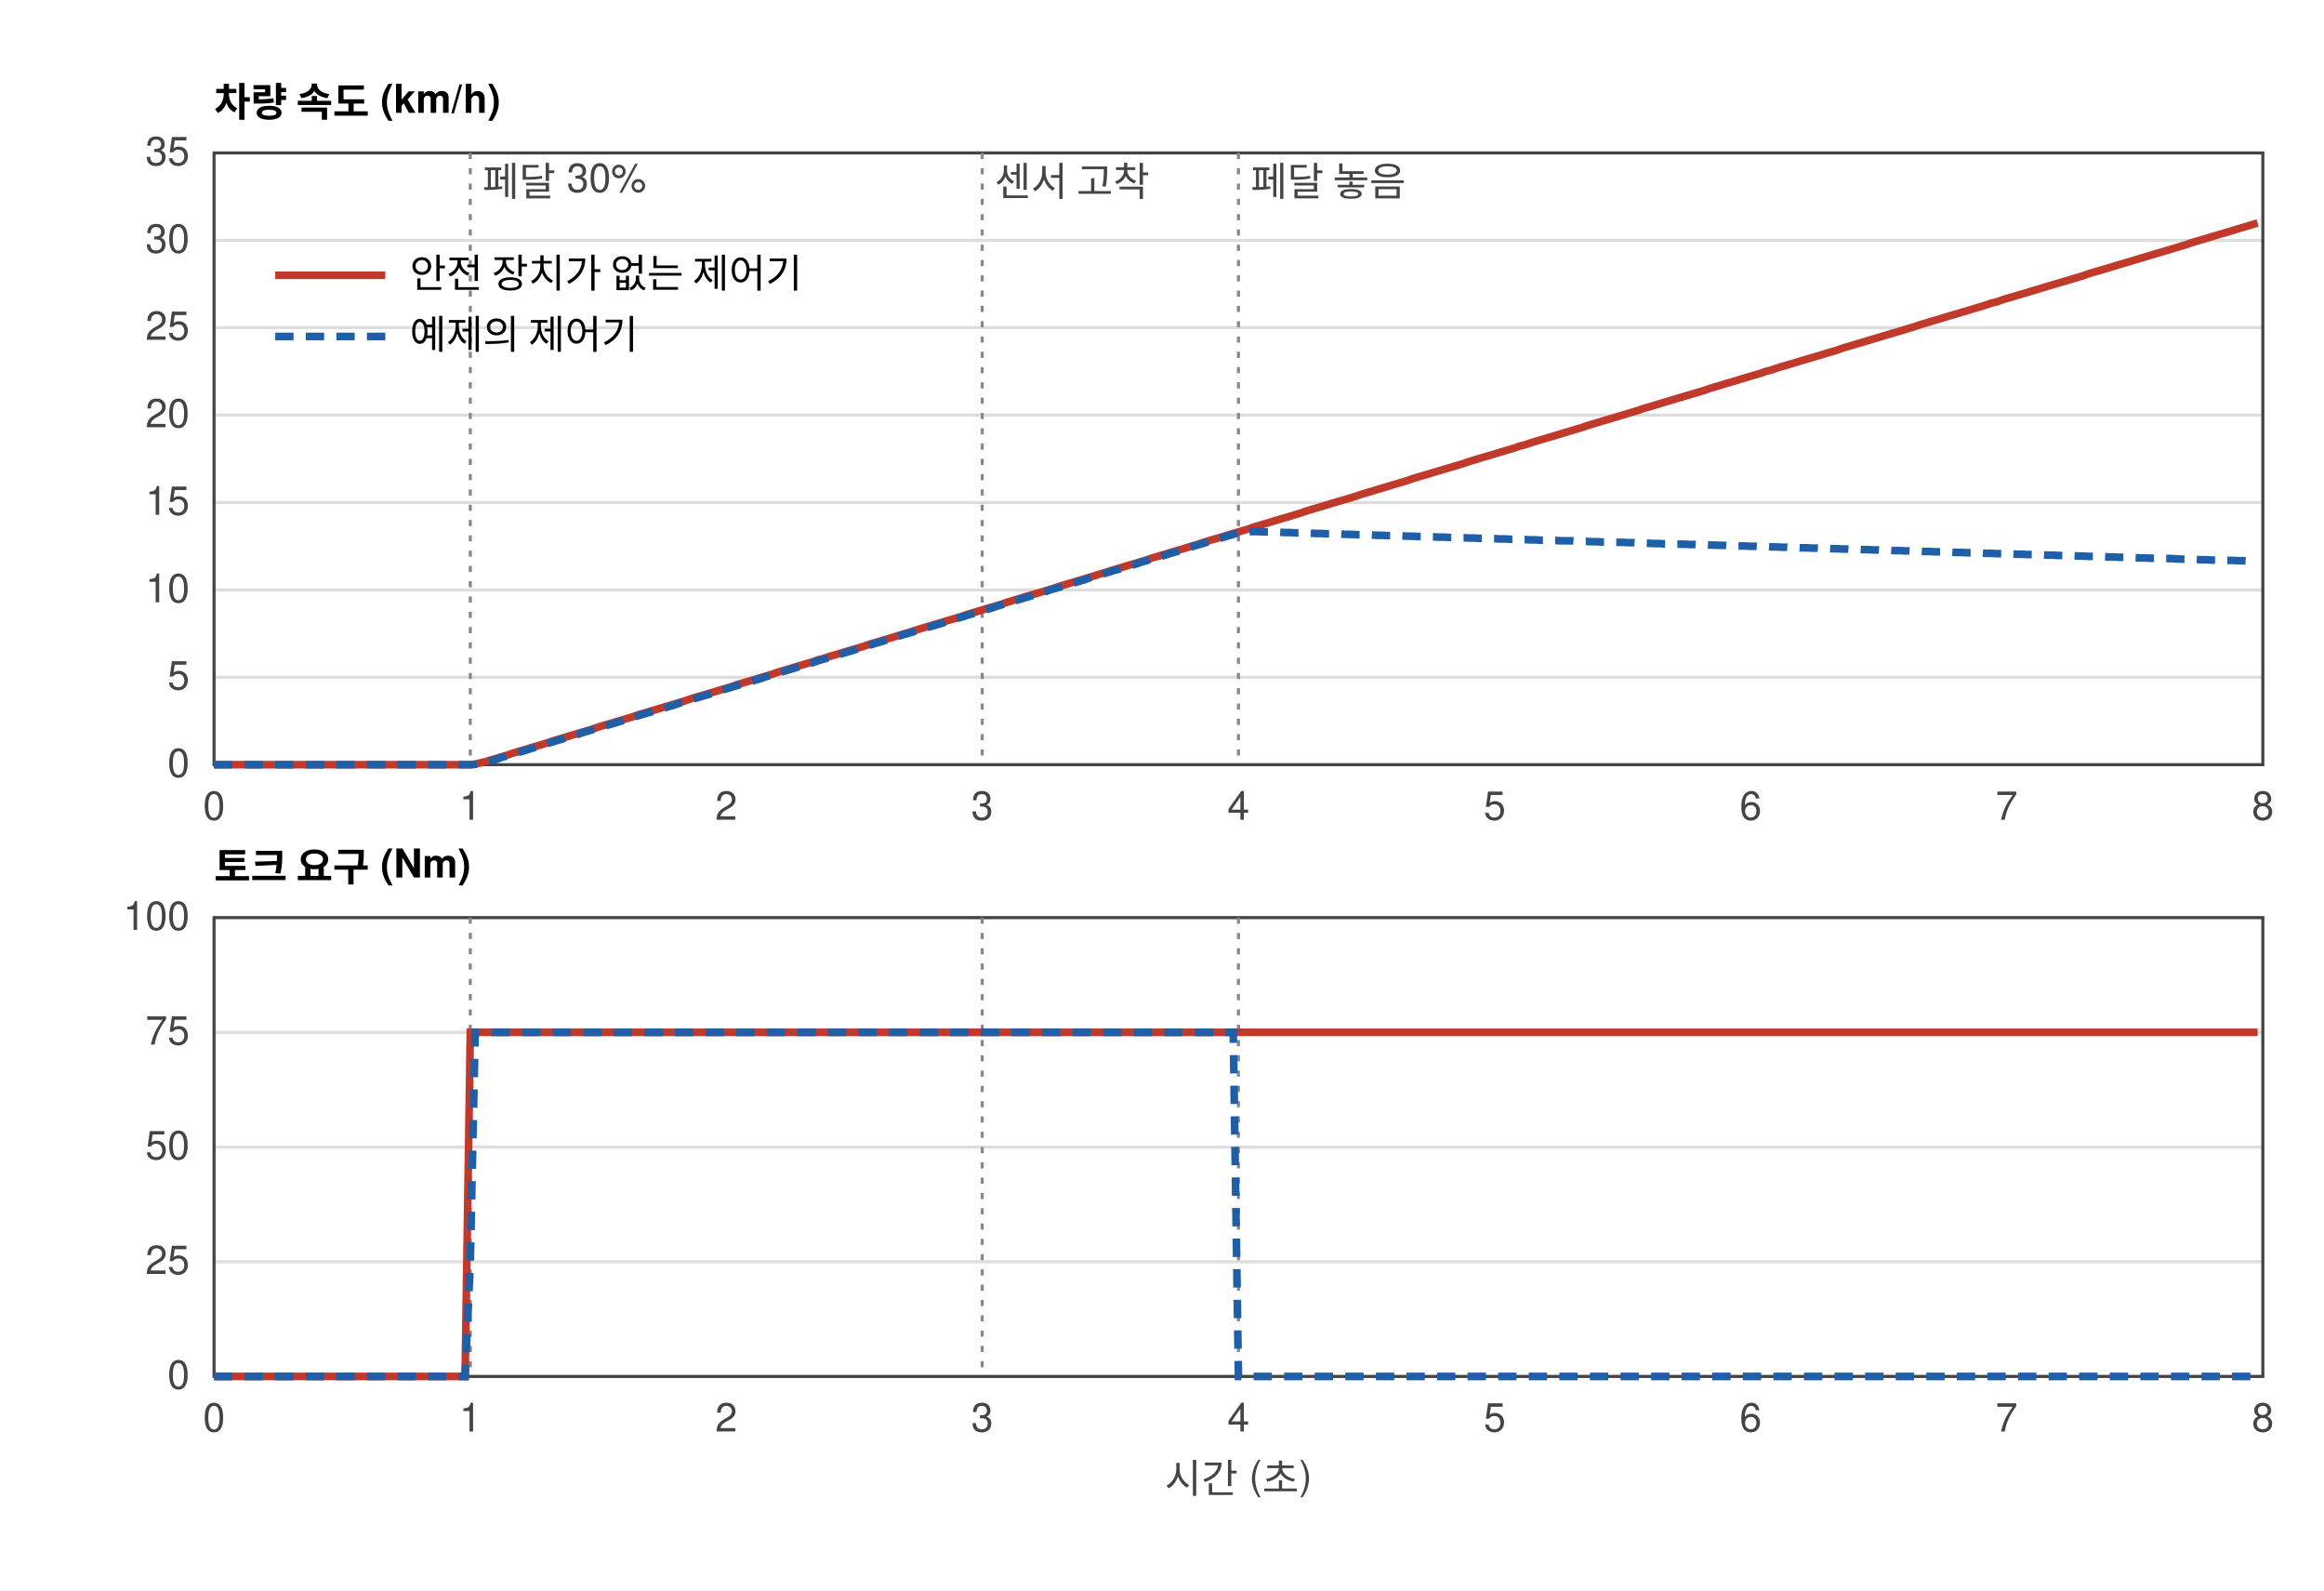
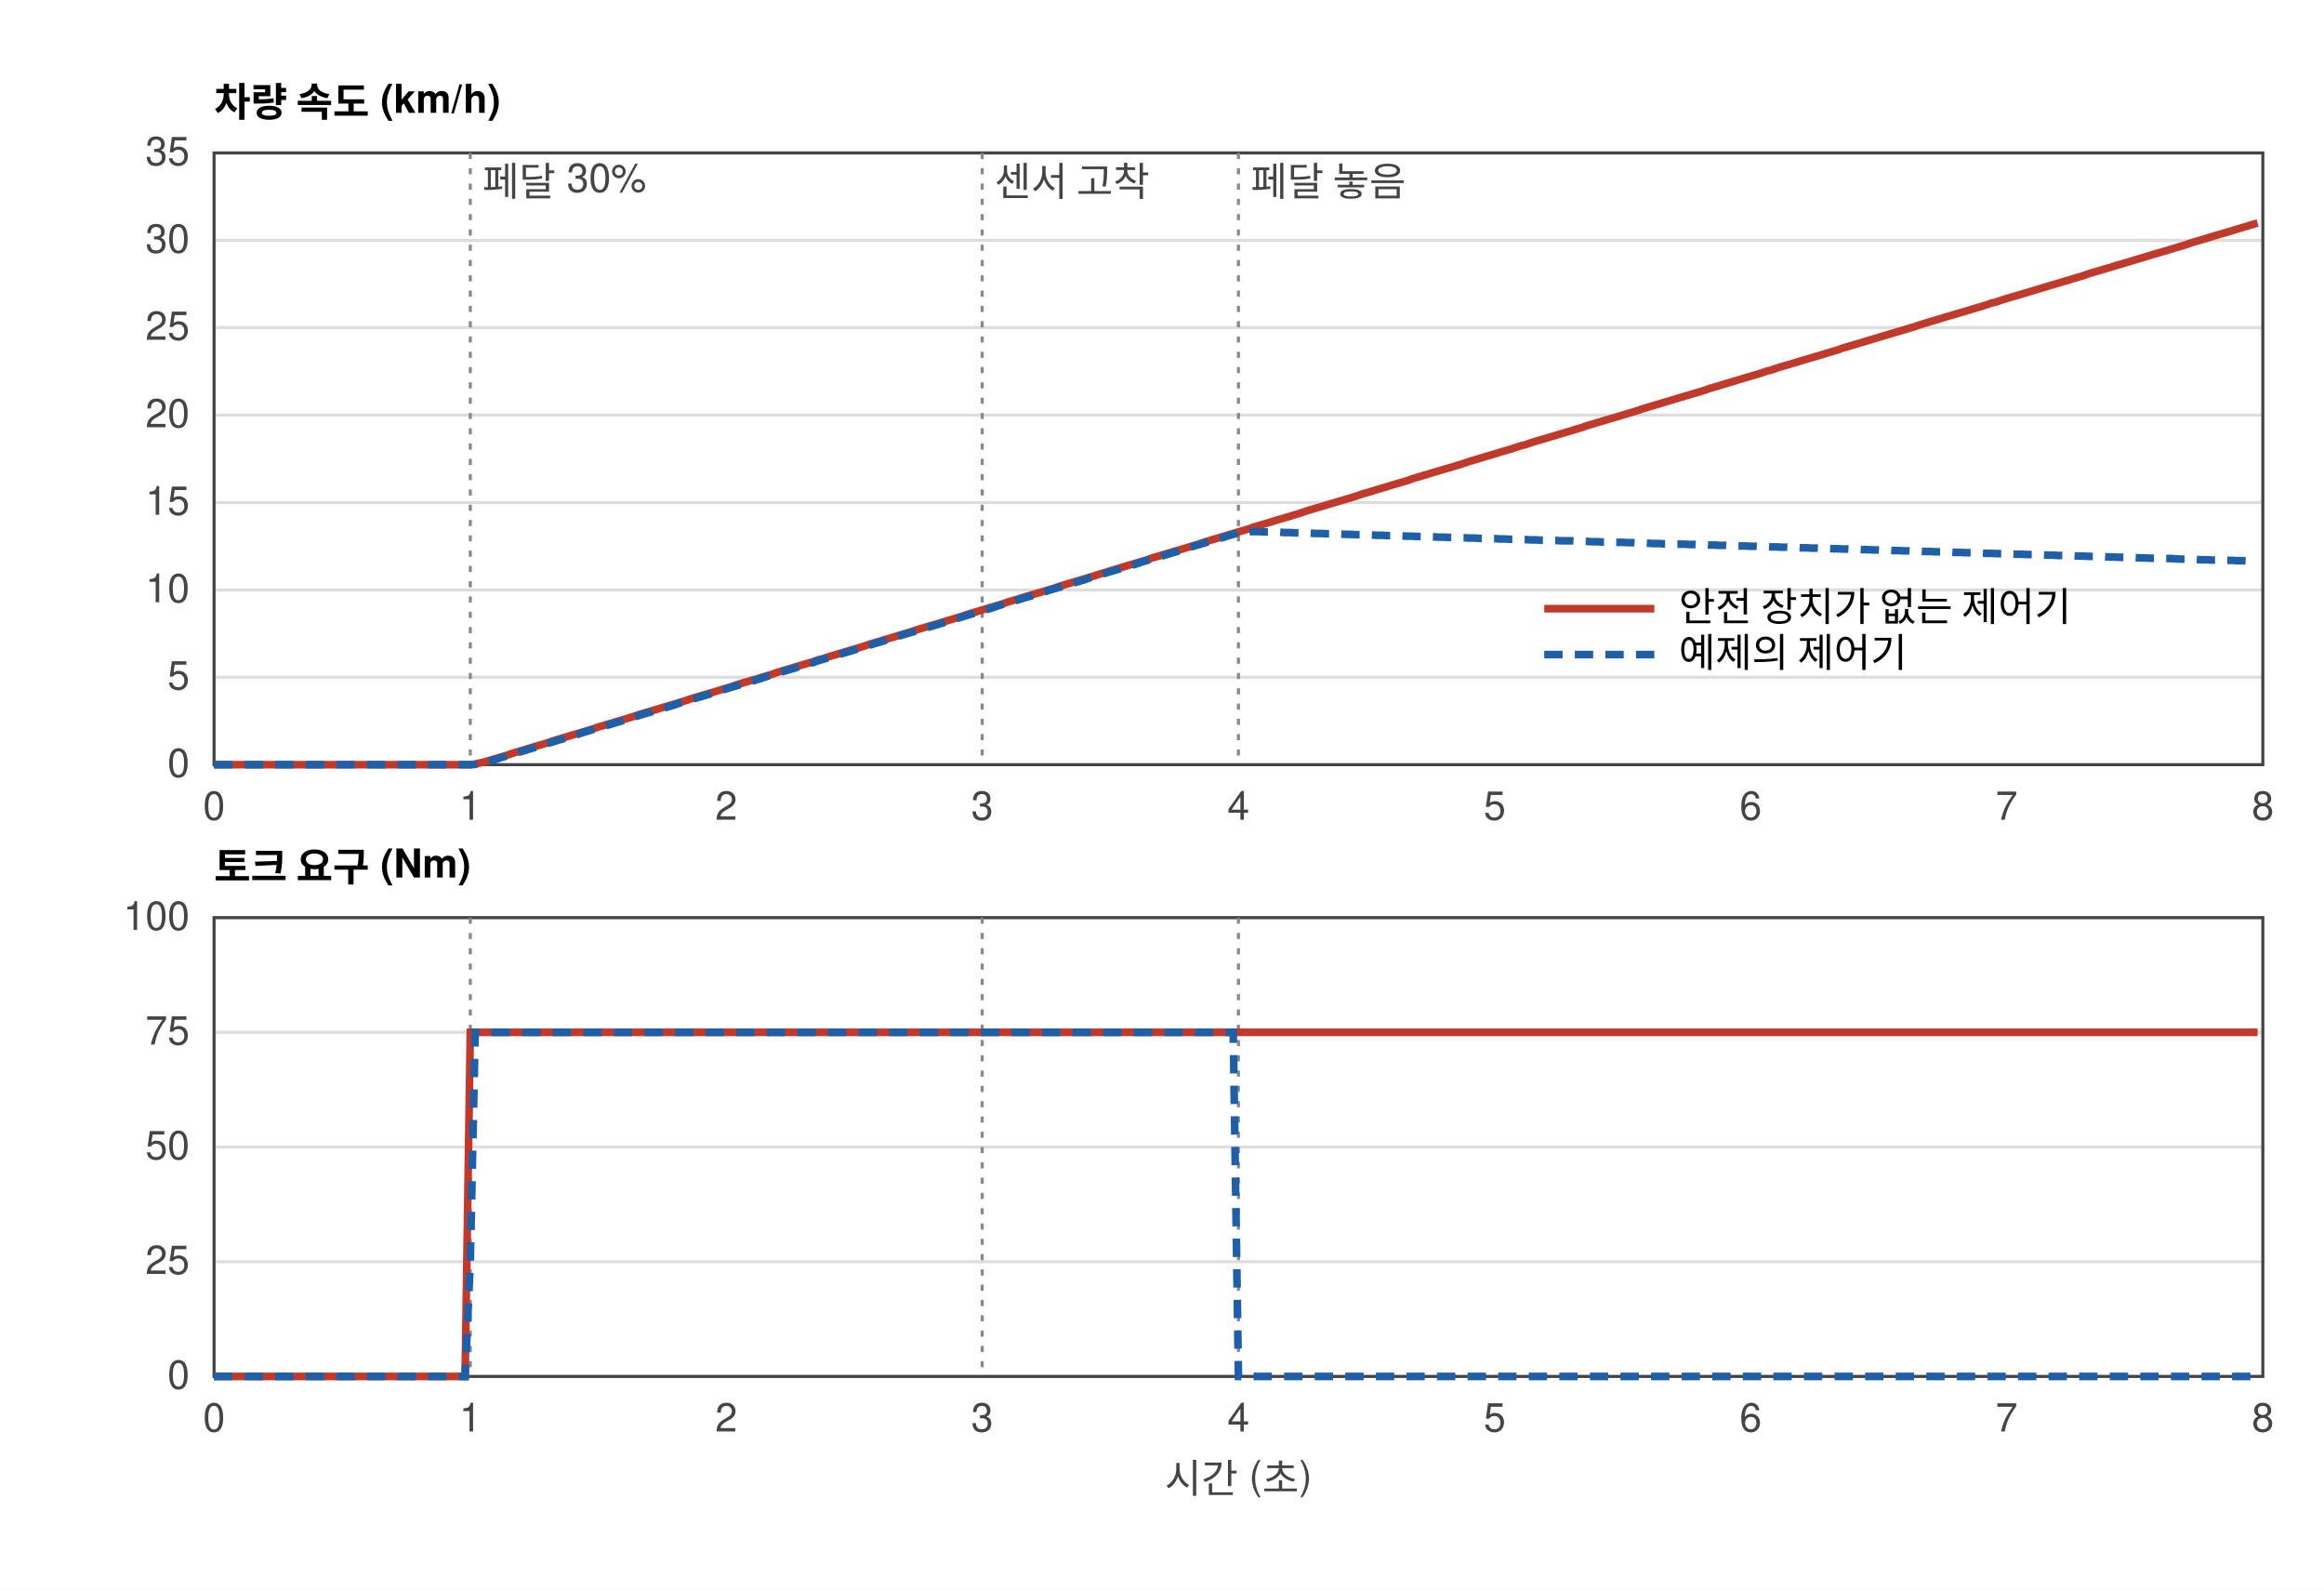
<svg xmlns="http://www.w3.org/2000/svg" viewBox="0 0 760 520" width="760" height="520" font-family="Helvetica, Arial, 'Apple SD Gothic Neo', 'Malgun Gothic', sans-serif" font-size="13">
  <rect x="0" y="0" width="760" height="520" fill="#ffffff" />
  <text x="70" y="38" font-weight="bold">차량 속도 (km/h)</text>
  <line x1="70" y1="250.0" x2="740" y2="250.0" stroke="#dddddd" />
  <text x="62" y="254.0" text-anchor="end" fill="#444444">0</text>
  <line x1="70" y1="221.4" x2="740" y2="221.4" stroke="#dddddd" />
  <text x="62" y="225.4" text-anchor="end" fill="#444444">5</text>
  <line x1="70" y1="192.9" x2="740" y2="192.9" stroke="#dddddd" />
  <text x="62" y="196.9" text-anchor="end" fill="#444444">10</text>
  <line x1="70" y1="164.3" x2="740" y2="164.3" stroke="#dddddd" />
  <text x="62" y="168.3" text-anchor="end" fill="#444444">15</text>
  <line x1="70" y1="135.7" x2="740" y2="135.7" stroke="#dddddd" />
  <text x="62" y="139.7" text-anchor="end" fill="#444444">20</text>
  <line x1="70" y1="107.1" x2="740" y2="107.1" stroke="#dddddd" />
  <text x="62" y="111.1" text-anchor="end" fill="#444444">25</text>
  <line x1="70" y1="78.6" x2="740" y2="78.6" stroke="#dddddd" />
  <text x="62" y="82.6" text-anchor="end" fill="#444444">30</text>
  <line x1="70" y1="50.0" x2="740" y2="50.0" stroke="#dddddd" />
  <text x="62" y="54.0" text-anchor="end" fill="#444444">35</text>
  <text x="70.0" y="268" text-anchor="middle" fill="#444444">0</text>
  <text x="153.8" y="268" text-anchor="middle" fill="#444444">1</text>
  <text x="237.5" y="268" text-anchor="middle" fill="#444444">2</text>
  <text x="321.2" y="268" text-anchor="middle" fill="#444444">3</text>
  <text x="405.0" y="268" text-anchor="middle" fill="#444444">4</text>
  <text x="488.8" y="268" text-anchor="middle" fill="#444444">5</text>
  <text x="572.5" y="268" text-anchor="middle" fill="#444444">6</text>
  <text x="656.2" y="268" text-anchor="middle" fill="#444444">7</text>
  <text x="740.0" y="268" text-anchor="middle" fill="#444444">8</text>
  <rect x="70" y="50" width="670" height="200" fill="none" stroke="#444444" />
  <line x1="153.8" y1="50" x2="153.8" y2="250" stroke="#888888" stroke-dasharray="2 3" />
  <text x="157.8" y="64" fill="#444444">페달 30%</text>
  <line x1="321.2" y1="50" x2="321.2" y2="250" stroke="#888888" stroke-dasharray="2 3" />
  <text x="325.2" y="64" fill="#444444">센서 고착</text>
  <line x1="405.0" y1="50" x2="405.0" y2="250" stroke="#888888" stroke-dasharray="2 3" />
  <text x="409.0" y="64" fill="#444444">페달 놓음</text>
  <polyline points="70.0,250.0 71.7,250.0 73.3,250.0 75.0,250.0 76.7,250.0 78.4,250.0 80.0,250.0 81.7,250.0 83.4,250.0 85.1,250.0 86.8,250.0 88.4,250.0 90.1,250.0 91.8,250.0 93.5,250.0 95.1,250.0 96.8,250.0 98.5,250.0 100.2,250.0 101.8,250.0 103.5,250.0 105.2,250.0 106.8,250.0 108.5,250.0 110.2,250.0 111.9,250.0 113.5,250.0 115.2,250.0 116.9,250.0 118.6,250.0 120.2,250.0 121.9,250.0 123.6,250.0 125.3,250.0 127.0,250.0 128.6,250.0 130.3,250.0 132.0,250.0 133.7,250.0 135.3,250.0 137.0,250.0 138.7,250.0 140.3,250.0 142.0,250.0 143.7,250.0 145.4,250.0 147.1,250.0 148.7,250.0 150.4,250.0 152.1,250.0 153.8,250.0 155.4,249.8 157.1,249.4 158.8,249.0 160.4,248.5 162.1,248.0 163.8,247.5 165.5,247.0 167.2,246.4 168.8,245.9 170.5,245.4 172.2,244.9 173.8,244.4 175.5,243.9 177.2,243.4 178.9,242.9 180.6,242.3 182.2,241.8 183.9,241.3 185.6,240.8 187.2,240.3 188.9,239.8 190.6,239.3 192.3,238.8 193.9,238.3 195.6,237.7 197.3,237.2 199.0,236.7 200.7,236.2 202.3,235.7 204.0,235.2 205.7,234.7 207.3,234.2 209.0,233.6 210.7,233.1 212.4,232.6 214.1,232.1 215.7,231.6 217.4,231.1 219.1,230.6 220.8,230.1 222.4,229.6 224.1,229.1 225.8,228.5 227.4,228.0 229.1,227.5 230.8,227.0 232.5,226.5 234.2,226.0 235.8,225.5 237.5,225.0 239.2,224.5 240.8,223.9 242.5,223.4 244.2,222.9 245.9,222.4 247.6,221.9 249.2,221.4 250.9,220.9 252.6,220.4 254.2,219.8 255.9,219.3 257.6,218.8 259.3,218.3 260.9,217.8 262.6,217.3 264.3,216.8 266.0,216.3 267.6,215.7 269.3,215.3 271.0,214.7 272.7,214.2 274.4,213.7 276.0,213.2 277.7,212.7 279.4,212.2 281.1,211.7 282.7,211.2 284.4,210.6 286.1,210.1 287.8,209.6 289.4,209.1 291.1,208.6 292.8,208.1 294.4,207.6 296.1,207.1 297.8,206.6 299.5,206.0 301.1,205.5 302.8,205.0 304.5,204.5 306.2,204.0 307.9,203.5 309.5,203.0 311.2,202.5 312.9,202.0 314.6,201.5 316.2,200.9 317.9,200.4 319.6,199.9 321.2,199.4 322.9,198.9 324.6,198.4 326.3,197.9 327.9,197.4 329.6,196.8 331.3,196.3 333.0,195.8 334.6,195.3 336.3,194.8 338.0,194.3 339.7,193.8 341.4,193.3 343.0,192.8 344.7,192.3 346.4,191.7 348.1,191.2 349.7,190.7 351.4,190.2 353.1,189.7 354.8,189.2 356.4,188.7 358.1,188.2 359.8,187.6 361.4,187.2 363.1,186.6 364.8,186.1 366.5,185.6 368.1,185.1 369.8,184.6 371.5,184.1 373.2,183.6 374.9,183.1 376.5,182.5 378.2,182.0 379.9,181.5 381.6,181.0 383.2,180.5 384.9,180.0 386.6,179.5 388.2,179.0 389.9,178.5 391.6,178.0 393.3,177.4 394.9,176.9 396.6,176.4 398.3,175.9 400.0,175.4 401.6,174.9 403.3,174.4 405.0,173.9 406.7,173.4 408.4,172.9 410.0,172.3 411.7,171.8 413.4,171.3 415.1,170.8 416.7,170.3 418.4,169.8 420.1,169.3 421.8,168.8 423.4,168.3 425.1,167.8 426.8,167.2 428.4,166.7 430.1,166.2 431.8,165.7 433.5,165.2 435.1,164.7 436.8,164.2 438.5,163.7 440.2,163.2 441.9,162.7 443.5,162.2 445.2,161.6 446.9,161.1 448.6,160.6 450.2,160.1 451.9,159.6 453.6,159.1 455.2,158.6 456.9,158.1 458.6,157.6 460.3,157.1 461.9,156.5 463.6,156.0 465.3,155.5 467.0,155.0 468.6,154.5 470.3,154.0 472.0,153.5 473.7,153.0 475.4,152.5 477.0,152.0 478.7,151.5 480.4,150.9 482.1,150.4 483.7,149.9 485.4,149.4 487.1,148.9 488.8,148.4 490.4,147.9 492.1,147.4 493.8,146.9 495.4,146.4 497.1,145.8 498.8,145.4 500.5,144.8 502.1,144.3 503.8,143.8 505.5,143.3 507.2,142.8 508.9,142.3 510.5,141.8 512.2,141.3 513.9,140.8 515.5,140.3 517.2,139.8 518.9,139.2 520.6,138.7 522.2,138.2 523.9,137.7 525.6,137.2 527.3,136.7 529.0,136.2 530.6,135.7 532.3,135.2 534.0,134.7 535.6,134.2 537.3,133.6 539.0,133.1 540.7,132.6 542.4,132.1 544.0,131.6 545.7,131.1 547.4,130.6 549.0,130.1 550.7,129.6 552.4,129.1 554.1,128.6 555.8,128.1 557.4,127.6 559.1,127.0 560.8,126.5 562.5,126.0 564.1,125.5 565.8,125.0 567.5,124.5 569.1,124.0 570.8,123.5 572.5,123.0 574.2,122.5 575.9,122.0 577.5,121.4 579.2,121.0 580.9,120.4 582.5,119.9 584.2,119.4 585.9,118.9 587.6,118.4 589.2,117.9 590.9,117.4 592.6,116.9 594.3,116.4 596.0,115.9 597.6,115.4 599.3,114.9 601.0,114.4 602.6,113.8 604.3,113.3 606.0,112.8 607.7,112.3 609.4,111.8 611.0,111.3 612.7,110.8 614.4,110.3 616.0,109.8 617.7,109.3 619.4,108.8 621.1,108.3 622.8,107.8 624.4,107.3 626.1,106.8 627.8,106.2 629.5,105.7 631.1,105.2 632.8,104.7 634.5,104.2 636.1,103.7 637.8,103.2 639.5,102.7 641.2,102.2 642.9,101.7 644.5,101.2 646.2,100.7 647.9,100.2 649.5,99.7 651.2,99.1 652.9,98.7 654.6,98.1 656.2,97.6 657.9,97.1 659.6,96.6 661.3,96.1 663.0,95.6 664.6,95.1 666.3,94.6 668.0,94.1 669.6,93.6 671.3,93.1 673.0,92.6 674.7,92.1 676.4,91.6 678.0,91.1 679.7,90.6 681.4,90.1 683.0,89.5 684.7,89.0 686.4,88.5 688.1,88.0 689.8,87.5 691.4,87.0 693.1,86.5 694.8,86.0 696.5,85.5 698.1,85.0 699.8,84.5 701.5,84.0 703.1,83.5 704.8,83.0 706.5,82.5 708.2,82.0 709.9,81.5 711.5,81.0 713.2,80.5 714.9,80.0 716.5,79.4 718.2,78.9 719.9,78.4 721.6,77.9 723.2,77.4 724.9,76.9 726.6,76.4 728.3,75.9 730.0,75.4 731.6,74.9 733.3,74.4 735.0,73.9 736.6,73.4 738.3,72.9" fill="none" stroke="#c0392b" stroke-width="2.5" />
  <polyline points="70.0,250.0 71.7,250.0 73.3,250.0 75.0,250.0 76.7,250.0 78.4,250.0 80.0,250.0 81.7,250.0 83.4,250.0 85.1,250.0 86.8,250.0 88.4,250.0 90.1,250.0 91.8,250.0 93.5,250.0 95.1,250.0 96.8,250.0 98.5,250.0 100.2,250.0 101.8,250.0 103.5,250.0 105.2,250.0 106.8,250.0 108.5,250.0 110.2,250.0 111.9,250.0 113.5,250.0 115.2,250.0 116.9,250.0 118.6,250.0 120.2,250.0 121.9,250.0 123.6,250.0 125.3,250.0 127.0,250.0 128.6,250.0 130.3,250.0 132.0,250.0 133.7,250.0 135.3,250.0 137.0,250.0 138.7,250.0 140.3,250.0 142.0,250.0 143.7,250.0 145.4,250.0 147.1,250.0 148.7,250.0 150.4,250.0 152.1,250.0 153.8,250.0 155.4,249.9 157.1,249.7 158.8,249.2 160.4,248.7 162.1,248.3 163.8,247.7 165.5,247.2 167.2,246.7 168.8,246.2 170.5,245.7 172.2,245.2 173.8,244.7 175.5,244.2 177.2,243.6 178.9,243.1 180.6,242.6 182.2,242.1 183.9,241.6 185.6,241.1 187.2,240.6 188.9,240.1 190.6,239.5 192.3,239.0 193.9,238.5 195.6,238.0 197.3,237.5 199.0,237.0 200.7,236.5 202.3,236.0 204.0,235.5 205.7,234.9 207.3,234.4 209.0,233.9 210.7,233.4 212.4,232.9 214.1,232.4 215.7,231.9 217.4,231.4 219.1,230.9 220.8,230.4 222.4,229.8 224.1,229.3 225.8,228.8 227.4,228.3 229.1,227.8 230.8,227.3 232.5,226.8 234.2,226.3 235.8,225.7 237.5,225.2 239.2,224.7 240.8,224.2 242.5,223.7 244.2,223.2 245.9,222.7 247.6,222.2 249.2,221.7 250.9,221.1 252.6,220.6 254.2,220.1 255.9,219.6 257.6,219.1 259.3,218.6 260.9,218.1 262.6,217.6 264.3,217.0 266.0,216.6 267.6,216.0 269.3,215.5 271.0,215.0 272.7,214.5 274.4,214.0 276.0,213.5 277.7,213.0 279.4,212.5 281.1,211.9 282.7,211.4 284.4,210.9 286.1,210.4 287.8,209.9 289.4,209.4 291.1,208.9 292.8,208.4 294.4,207.8 296.1,207.3 297.8,206.8 299.5,206.3 301.1,205.8 302.8,205.3 304.5,204.8 306.2,204.3 307.9,203.8 309.5,203.3 311.2,202.7 312.9,202.2 314.6,201.7 316.2,201.2 317.9,200.7 319.6,200.2 321.2,199.7 322.9,199.2 324.6,198.7 326.3,198.1 327.9,197.6 329.6,197.1 331.3,196.6 333.0,196.1 334.6,195.6 336.3,195.1 338.0,194.6 339.7,194.1 341.4,193.6 343.0,193.0 344.7,192.5 346.4,192.0 348.1,191.5 349.7,191.0 351.4,190.5 353.1,190.0 354.8,189.5 356.4,188.9 358.1,188.5 359.8,187.9 361.4,187.4 363.1,186.9 364.8,186.4 366.5,185.9 368.1,185.4 369.8,184.9 371.5,184.4 373.2,183.8 374.9,183.3 376.5,182.8 378.2,182.3 379.9,181.8 381.6,181.3 383.2,180.8 384.9,180.3 386.6,179.8 388.2,179.3 389.9,178.7 391.6,178.2 393.3,177.7 394.9,177.2 396.6,176.7 398.3,176.2 400.0,175.7 401.6,175.2 403.3,174.7 405.0,174.2 406.7,173.9 408.4,173.8 410.0,173.8 411.7,173.8 413.4,173.9 415.1,173.9 416.7,174.0 418.4,174.0 420.1,174.1 421.8,174.1 423.4,174.2 425.1,174.2 426.8,174.3 428.4,174.3 430.1,174.4 431.8,174.4 433.5,174.5 435.1,174.5 436.8,174.6 438.5,174.6 440.2,174.7 441.9,174.7 443.5,174.8 445.2,174.8 446.9,174.9 448.6,174.9 450.2,175.0 451.9,175.0 453.6,175.1 455.2,175.1 456.9,175.2 458.6,175.2 460.3,175.3 461.9,175.3 463.6,175.4 465.3,175.4 467.0,175.5 468.6,175.5 470.3,175.6 472.0,175.6 473.7,175.7 475.4,175.7 477.0,175.8 478.7,175.8 480.4,175.9 482.1,175.9 483.7,176.0 485.4,176.0 487.1,176.1 488.8,176.1 490.4,176.2 492.1,176.2 493.8,176.3 495.4,176.3 497.1,176.4 498.8,176.4 500.5,176.5 502.1,176.5 503.8,176.6 505.5,176.6 507.2,176.7 508.9,176.7 510.5,176.8 512.2,176.8 513.9,176.8 515.5,176.9 517.2,177.0 518.9,177.0 520.6,177.1 522.2,177.1 523.9,177.2 525.6,177.2 527.3,177.3 529.0,177.3 530.6,177.3 532.3,177.4 534.0,177.4 535.6,177.5 537.3,177.5 539.0,177.6 540.7,177.7 542.4,177.7 544.0,177.8 545.7,177.8 547.4,177.9 549.0,177.9 550.7,177.9 552.4,178.0 554.1,178.0 555.8,178.1 557.4,178.1 559.1,178.2 560.8,178.2 562.5,178.3 564.1,178.3 565.8,178.4 567.5,178.5 569.1,178.5 570.8,178.5 572.5,178.6 574.2,178.6 575.9,178.7 577.5,178.7 579.2,178.8 580.9,178.8 582.5,178.9 584.2,178.9 585.9,179.0 587.6,179.0 589.2,179.1 590.9,179.1 592.6,179.2 594.3,179.2 596.0,179.3 597.6,179.3 599.3,179.4 601.0,179.4 602.6,179.5 604.3,179.5 606.0,179.6 607.7,179.6 609.4,179.7 611.0,179.7 612.7,179.8 614.4,179.8 616.0,179.9 617.7,179.9 619.4,180.0 621.1,180.0 622.8,180.1 624.4,180.1 626.1,180.2 627.8,180.2 629.5,180.3 631.1,180.3 632.8,180.4 634.5,180.4 636.1,180.5 637.8,180.5 639.5,180.6 641.2,180.6 642.9,180.7 644.5,180.7 646.2,180.8 647.9,180.8 649.5,180.9 651.2,180.9 652.9,181.0 654.6,181.0 656.2,181.1 657.9,181.1 659.6,181.2 661.3,181.2 663.0,181.3 664.6,181.3 666.3,181.4 668.0,181.4 669.6,181.5 671.3,181.5 673.0,181.6 674.7,181.6 676.4,181.7 678.0,181.7 679.7,181.8 681.4,181.8 683.0,181.9 684.7,181.9 686.4,182.0 688.1,182.0 689.8,182.1 691.4,182.1 693.1,182.2 694.8,182.2 696.5,182.3 698.1,182.3 699.8,182.4 701.5,182.4 703.1,182.5 704.8,182.5 706.5,182.6 708.2,182.6 709.9,182.6 711.5,182.7 713.2,182.8 714.9,182.8 716.5,182.9 718.2,182.9 719.9,183.0 721.6,183.0 723.2,183.1 724.9,183.1 726.6,183.2 728.3,183.2 730.0,183.2 731.6,183.3 733.3,183.3 735.0,183.4 736.6,183.5 738.3,183.5" fill="none" stroke="#1f5fa8" stroke-width="2.5" stroke-dasharray="6 4" />
  <text x="70" y="288" font-weight="bold">토크 요구 (Nm)</text>
  <line x1="70" y1="450.0" x2="740" y2="450.0" stroke="#dddddd" />
  <text x="62" y="454.0" text-anchor="end" fill="#444444">0</text>
  <line x1="70" y1="412.5" x2="740" y2="412.5" stroke="#dddddd" />
  <text x="62" y="416.5" text-anchor="end" fill="#444444">25</text>
  <line x1="70" y1="375.0" x2="740" y2="375.0" stroke="#dddddd" />
  <text x="62" y="379.0" text-anchor="end" fill="#444444">50</text>
  <line x1="70" y1="337.5" x2="740" y2="337.5" stroke="#dddddd" />
  <text x="62" y="341.5" text-anchor="end" fill="#444444">75</text>
  <line x1="70" y1="300.0" x2="740" y2="300.0" stroke="#dddddd" />
  <text x="62" y="304.0" text-anchor="end" fill="#444444">100</text>
  <text x="70.0" y="468" text-anchor="middle" fill="#444444">0</text>
  <text x="153.8" y="468" text-anchor="middle" fill="#444444">1</text>
  <text x="237.5" y="468" text-anchor="middle" fill="#444444">2</text>
  <text x="321.2" y="468" text-anchor="middle" fill="#444444">3</text>
  <text x="405.0" y="468" text-anchor="middle" fill="#444444">4</text>
  <text x="488.8" y="468" text-anchor="middle" fill="#444444">5</text>
  <text x="572.5" y="468" text-anchor="middle" fill="#444444">6</text>
  <text x="656.2" y="468" text-anchor="middle" fill="#444444">7</text>
  <text x="740.0" y="468" text-anchor="middle" fill="#444444">8</text>
  <rect x="70" y="300" width="670" height="150" fill="none" stroke="#444444" />
  <line x1="153.8" y1="300" x2="153.8" y2="450" stroke="#888888" stroke-dasharray="2 3" />
  <line x1="321.2" y1="300" x2="321.2" y2="450" stroke="#888888" stroke-dasharray="2 3" />
  <line x1="405.0" y1="300" x2="405.0" y2="450" stroke="#888888" stroke-dasharray="2 3" />
  <polyline points="70.0,450.0 71.7,450.0 73.3,450.0 75.0,450.0 76.7,450.0 78.4,450.0 80.0,450.0 81.7,450.0 83.4,450.0 85.1,450.0 86.8,450.0 88.4,450.0 90.1,450.0 91.8,450.0 93.5,450.0 95.1,450.0 96.8,450.0 98.5,450.0 100.2,450.0 101.8,450.0 103.5,450.0 105.2,450.0 106.8,450.0 108.5,450.0 110.2,450.0 111.9,450.0 113.5,450.0 115.2,450.0 116.9,450.0 118.6,450.0 120.2,450.0 121.9,450.0 123.6,450.0 125.3,450.0 127.0,450.0 128.6,450.0 130.3,450.0 132.0,450.0 133.7,450.0 135.3,450.0 137.0,450.0 138.7,450.0 140.3,450.0 142.0,450.0 143.7,450.0 145.4,450.0 147.1,450.0 148.7,450.0 150.4,450.0 152.1,450.0 153.8,337.5 155.4,337.5 157.1,337.5 158.8,337.5 160.4,337.5 162.1,337.5 163.8,337.5 165.5,337.5 167.2,337.5 168.8,337.5 170.5,337.5 172.2,337.5 173.8,337.5 175.5,337.5 177.2,337.5 178.9,337.5 180.6,337.5 182.2,337.5 183.9,337.5 185.6,337.5 187.2,337.5 188.9,337.5 190.6,337.5 192.3,337.5 193.9,337.5 195.6,337.5 197.3,337.5 199.0,337.5 200.7,337.5 202.3,337.5 204.0,337.5 205.7,337.5 207.3,337.5 209.0,337.5 210.7,337.5 212.4,337.5 214.1,337.5 215.7,337.5 217.4,337.5 219.1,337.5 220.8,337.5 222.4,337.5 224.1,337.5 225.8,337.5 227.4,337.5 229.1,337.5 230.8,337.5 232.5,337.5 234.2,337.5 235.8,337.5 237.5,337.5 239.2,337.5 240.8,337.5 242.5,337.5 244.2,337.5 245.9,337.5 247.6,337.5 249.2,337.5 250.9,337.5 252.6,337.5 254.2,337.5 255.9,337.5 257.6,337.5 259.3,337.5 260.9,337.5 262.6,337.5 264.3,337.5 266.0,337.5 267.6,337.5 269.3,337.5 271.0,337.5 272.7,337.5 274.4,337.5 276.0,337.5 277.7,337.5 279.4,337.5 281.1,337.5 282.7,337.5 284.4,337.5 286.1,337.5 287.8,337.5 289.4,337.5 291.1,337.5 292.8,337.5 294.4,337.5 296.1,337.5 297.8,337.5 299.5,337.5 301.1,337.5 302.8,337.5 304.5,337.5 306.2,337.5 307.9,337.5 309.5,337.5 311.2,337.5 312.9,337.5 314.6,337.5 316.2,337.5 317.9,337.5 319.6,337.5 321.2,337.5 322.9,337.5 324.6,337.5 326.3,337.5 327.9,337.5 329.6,337.5 331.3,337.5 333.0,337.5 334.6,337.5 336.3,337.5 338.0,337.5 339.7,337.5 341.4,337.5 343.0,337.5 344.7,337.5 346.4,337.5 348.1,337.5 349.7,337.5 351.4,337.5 353.1,337.5 354.8,337.5 356.4,337.5 358.1,337.5 359.8,337.5 361.4,337.5 363.1,337.5 364.8,337.5 366.5,337.5 368.1,337.5 369.8,337.5 371.5,337.5 373.2,337.5 374.9,337.5 376.5,337.5 378.2,337.5 379.9,337.5 381.6,337.5 383.2,337.5 384.9,337.5 386.6,337.5 388.2,337.5 389.9,337.5 391.6,337.5 393.3,337.5 394.9,337.5 396.6,337.5 398.3,337.5 400.0,337.5 401.6,337.5 403.3,337.5 405.0,337.5 406.7,337.5 408.4,337.5 410.0,337.5 411.7,337.5 413.4,337.5 415.1,337.5 416.7,337.5 418.4,337.5 420.1,337.5 421.8,337.5 423.4,337.5 425.1,337.5 426.8,337.5 428.4,337.5 430.1,337.5 431.8,337.5 433.5,337.5 435.1,337.5 436.8,337.5 438.5,337.5 440.2,337.5 441.9,337.5 443.5,337.5 445.2,337.5 446.9,337.5 448.6,337.5 450.2,337.5 451.9,337.5 453.6,337.5 455.2,337.5 456.9,337.5 458.6,337.5 460.3,337.5 461.9,337.5 463.6,337.5 465.3,337.5 467.0,337.5 468.6,337.5 470.3,337.5 472.0,337.5 473.7,337.5 475.4,337.5 477.0,337.5 478.7,337.5 480.4,337.5 482.1,337.5 483.7,337.5 485.4,337.5 487.1,337.5 488.8,337.5 490.4,337.5 492.1,337.5 493.8,337.5 495.4,337.5 497.1,337.5 498.8,337.5 500.5,337.5 502.1,337.5 503.8,337.5 505.5,337.5 507.2,337.5 508.9,337.5 510.5,337.5 512.2,337.5 513.9,337.5 515.5,337.5 517.2,337.5 518.9,337.5 520.6,337.5 522.2,337.5 523.9,337.5 525.6,337.5 527.3,337.5 529.0,337.5 530.6,337.5 532.3,337.5 534.0,337.5 535.6,337.5 537.3,337.5 539.0,337.5 540.7,337.5 542.4,337.5 544.0,337.5 545.7,337.5 547.4,337.5 549.0,337.5 550.7,337.5 552.4,337.5 554.1,337.5 555.8,337.5 557.4,337.5 559.1,337.5 560.8,337.5 562.5,337.5 564.1,337.5 565.8,337.5 567.5,337.5 569.1,337.5 570.8,337.5 572.5,337.5 574.2,337.5 575.9,337.5 577.5,337.5 579.2,337.5 580.9,337.5 582.5,337.5 584.2,337.5 585.9,337.5 587.6,337.5 589.2,337.5 590.9,337.5 592.6,337.5 594.3,337.5 596.0,337.5 597.6,337.5 599.3,337.5 601.0,337.5 602.6,337.5 604.3,337.5 606.0,337.5 607.7,337.5 609.4,337.5 611.0,337.5 612.7,337.5 614.4,337.5 616.0,337.5 617.7,337.5 619.4,337.5 621.1,337.5 622.8,337.5 624.4,337.5 626.1,337.5 627.8,337.5 629.5,337.5 631.1,337.5 632.8,337.5 634.5,337.5 636.1,337.5 637.8,337.5 639.5,337.5 641.2,337.5 642.9,337.5 644.5,337.5 646.2,337.5 647.9,337.5 649.5,337.5 651.2,337.5 652.9,337.5 654.6,337.5 656.2,337.5 657.9,337.5 659.6,337.5 661.3,337.5 663.0,337.5 664.6,337.5 666.3,337.5 668.0,337.5 669.6,337.5 671.3,337.5 673.0,337.5 674.7,337.5 676.4,337.5 678.0,337.5 679.7,337.5 681.4,337.5 683.0,337.5 684.7,337.5 686.4,337.5 688.1,337.5 689.8,337.5 691.4,337.5 693.1,337.5 694.8,337.5 696.5,337.5 698.1,337.5 699.8,337.5 701.5,337.5 703.1,337.5 704.8,337.5 706.5,337.5 708.2,337.5 709.9,337.5 711.5,337.5 713.2,337.5 714.9,337.5 716.5,337.5 718.2,337.5 719.9,337.5 721.6,337.5 723.2,337.5 724.9,337.5 726.6,337.5 728.3,337.5 730.0,337.5 731.6,337.5 733.3,337.5 735.0,337.5 736.6,337.5 738.3,337.5" fill="none" stroke="#c0392b" stroke-width="2.5" />
  <polyline points="70.0,450.0 71.7,450.0 73.3,450.0 75.0,450.0 76.7,450.0 78.4,450.0 80.0,450.0 81.7,450.0 83.4,450.0 85.1,450.0 86.8,450.0 88.4,450.0 90.1,450.0 91.8,450.0 93.5,450.0 95.1,450.0 96.8,450.0 98.5,450.0 100.2,450.0 101.8,450.0 103.5,450.0 105.2,450.0 106.8,450.0 108.5,450.0 110.2,450.0 111.9,450.0 113.5,450.0 115.2,450.0 116.9,450.0 118.6,450.0 120.2,450.0 121.9,450.0 123.6,450.0 125.3,450.0 127.0,450.0 128.6,450.0 130.3,450.0 132.0,450.0 133.7,450.0 135.3,450.0 137.0,450.0 138.7,450.0 140.3,450.0 142.0,450.0 143.7,450.0 145.4,450.0 147.1,450.0 148.7,450.0 150.4,450.0 152.1,450.0 153.8,412.5 155.4,337.5 157.1,337.5 158.8,337.5 160.4,337.5 162.1,337.5 163.8,337.5 165.5,337.5 167.2,337.5 168.8,337.5 170.5,337.5 172.2,337.5 173.8,337.5 175.5,337.5 177.2,337.5 178.9,337.5 180.6,337.5 182.2,337.5 183.9,337.5 185.6,337.5 187.2,337.5 188.9,337.5 190.6,337.5 192.3,337.5 193.9,337.5 195.6,337.5 197.3,337.5 199.0,337.5 200.7,337.5 202.3,337.5 204.0,337.5 205.7,337.5 207.3,337.5 209.0,337.5 210.7,337.5 212.4,337.5 214.1,337.5 215.7,337.5 217.4,337.5 219.1,337.5 220.8,337.5 222.4,337.5 224.1,337.5 225.8,337.5 227.4,337.5 229.1,337.5 230.8,337.5 232.5,337.5 234.2,337.5 235.8,337.5 237.5,337.5 239.2,337.5 240.8,337.5 242.5,337.5 244.2,337.5 245.9,337.5 247.6,337.5 249.2,337.5 250.9,337.5 252.6,337.5 254.2,337.5 255.9,337.5 257.6,337.5 259.3,337.5 260.9,337.5 262.6,337.5 264.3,337.5 266.0,337.5 267.6,337.5 269.3,337.5 271.0,337.5 272.7,337.5 274.4,337.5 276.0,337.5 277.7,337.5 279.4,337.5 281.1,337.5 282.7,337.5 284.4,337.5 286.1,337.5 287.8,337.5 289.4,337.5 291.1,337.5 292.8,337.5 294.4,337.5 296.1,337.5 297.8,337.5 299.5,337.5 301.1,337.5 302.8,337.5 304.5,337.5 306.2,337.5 307.9,337.5 309.5,337.5 311.2,337.5 312.9,337.5 314.6,337.5 316.2,337.5 317.9,337.5 319.6,337.5 321.2,337.5 322.9,337.5 324.6,337.5 326.3,337.5 327.9,337.5 329.6,337.5 331.3,337.5 333.0,337.5 334.6,337.5 336.3,337.5 338.0,337.5 339.7,337.5 341.4,337.5 343.0,337.5 344.7,337.5 346.4,337.5 348.1,337.5 349.7,337.5 351.4,337.5 353.1,337.5 354.8,337.5 356.4,337.5 358.1,337.5 359.8,337.5 361.4,337.5 363.1,337.5 364.8,337.5 366.5,337.5 368.1,337.5 369.8,337.5 371.5,337.5 373.2,337.5 374.9,337.5 376.5,337.5 378.2,337.5 379.9,337.5 381.6,337.5 383.2,337.5 384.9,337.5 386.6,337.5 388.2,337.5 389.9,337.5 391.6,337.5 393.3,337.5 394.9,337.5 396.6,337.5 398.3,337.5 400.0,337.5 401.6,337.5 403.3,337.5 405.0,450.0 406.7,450.0 408.4,450.0 410.0,450.0 411.7,450.0 413.4,450.0 415.1,450.0 416.7,450.0 418.4,450.0 420.1,450.0 421.8,450.0 423.4,450.0 425.1,450.0 426.8,450.0 428.4,450.0 430.1,450.0 431.8,450.0 433.5,450.0 435.1,450.0 436.8,450.0 438.5,450.0 440.2,450.0 441.9,450.0 443.5,450.0 445.2,450.0 446.9,450.0 448.6,450.0 450.2,450.0 451.9,450.0 453.6,450.0 455.2,450.0 456.9,450.0 458.6,450.0 460.3,450.0 461.9,450.0 463.6,450.0 465.3,450.0 467.0,450.0 468.6,450.0 470.3,450.0 472.0,450.0 473.7,450.0 475.4,450.0 477.0,450.0 478.7,450.0 480.4,450.0 482.1,450.0 483.7,450.0 485.4,450.0 487.1,450.0 488.8,450.0 490.4,450.0 492.1,450.0 493.8,450.0 495.4,450.0 497.1,450.0 498.8,450.0 500.5,450.0 502.1,450.0 503.8,450.0 505.5,450.0 507.2,450.0 508.9,450.0 510.5,450.0 512.2,450.0 513.9,450.0 515.5,450.0 517.2,450.0 518.9,450.0 520.6,450.0 522.2,450.0 523.9,450.0 525.6,450.0 527.3,450.0 529.0,450.0 530.6,450.0 532.3,450.0 534.0,450.0 535.6,450.0 537.3,450.0 539.0,450.0 540.7,450.0 542.4,450.0 544.0,450.0 545.7,450.0 547.4,450.0 549.0,450.0 550.7,450.0 552.4,450.0 554.1,450.0 555.8,450.0 557.4,450.0 559.1,450.0 560.8,450.0 562.5,450.0 564.1,450.0 565.8,450.0 567.5,450.0 569.1,450.0 570.8,450.0 572.5,450.0 574.2,450.0 575.9,450.0 577.5,450.0 579.2,450.0 580.9,450.0 582.5,450.0 584.2,450.0 585.9,450.0 587.6,450.0 589.2,450.0 590.9,450.0 592.6,450.0 594.3,450.0 596.0,450.0 597.6,450.0 599.3,450.0 601.0,450.0 602.6,450.0 604.3,450.0 606.0,450.0 607.7,450.0 609.4,450.0 611.0,450.0 612.7,450.0 614.4,450.0 616.0,450.0 617.7,450.0 619.4,450.0 621.1,450.0 622.8,450.0 624.4,450.0 626.1,450.0 627.8,450.0 629.5,450.0 631.1,450.0 632.8,450.0 634.5,450.0 636.1,450.0 637.8,450.0 639.5,450.0 641.2,450.0 642.9,450.0 644.5,450.0 646.2,450.0 647.9,450.0 649.5,450.0 651.2,450.0 652.9,450.0 654.6,450.0 656.2,450.0 657.9,450.0 659.6,450.0 661.3,450.0 663.0,450.0 664.6,450.0 666.3,450.0 668.0,450.0 669.6,450.0 671.3,450.0 673.0,450.0 674.7,450.0 676.4,450.0 678.0,450.0 679.7,450.0 681.4,450.0 683.0,450.0 684.7,450.0 686.4,450.0 688.1,450.0 689.8,450.0 691.4,450.0 693.1,450.0 694.8,450.0 696.5,450.0 698.1,450.0 699.8,450.0 701.5,450.0 703.1,450.0 704.8,450.0 706.5,450.0 708.2,450.0 709.9,450.0 711.5,450.0 713.2,450.0 714.9,450.0 716.5,450.0 718.2,450.0 719.9,450.0 721.6,450.0 723.2,450.0 724.9,450.0 726.6,450.0 728.3,450.0 730.0,450.0 731.6,450.0 733.3,450.0 735.0,450.0 736.6,450.0 738.3,450.0" fill="none" stroke="#1f5fa8" stroke-width="2.5" stroke-dasharray="6 4" />
  <text x="405" y="488" text-anchor="middle" fill="#444444">시간 (초)</text>
-   <line x1="90" y1="90" x2="126" y2="90" stroke="#c0392b" stroke-width="2.5" />
-   <text x="134" y="94">안전 장치가 없는 제어기</text>
-   <line x1="90" y1="110" x2="126" y2="110" stroke="#1f5fa8" stroke-width="2.5" stroke-dasharray="6 4" />
-   <text x="134" y="114">예제의 제어기</text>
+   <line x1="505" y1="199" x2="541" y2="199" stroke="#c0392b" stroke-width="2.5" />
+   <text x="549" y="203">안전 장치가 없는 제어기</text>
+   <line x1="505" y1="214" x2="541" y2="214" stroke="#1f5fa8" stroke-width="2.5" stroke-dasharray="6 4" />
+   <text x="549" y="218">예제의 제어기</text>
</svg>
